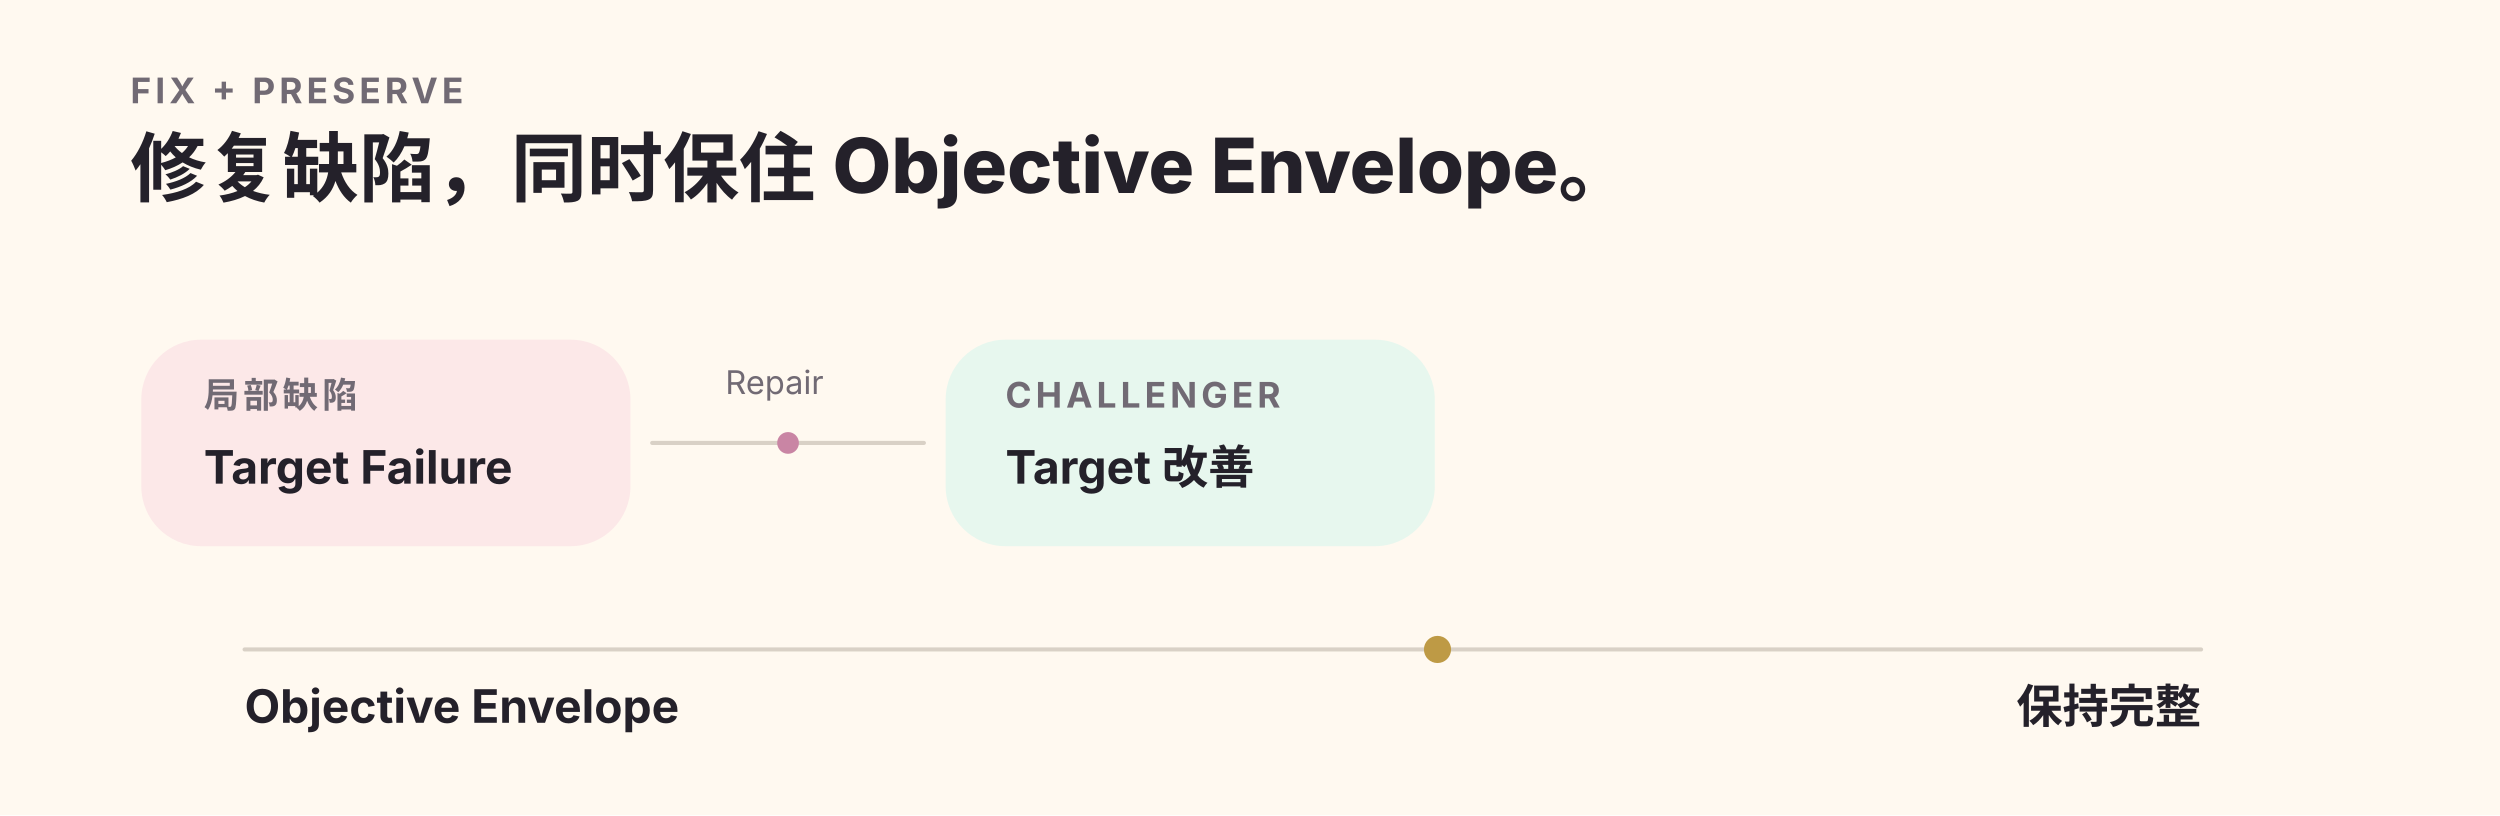
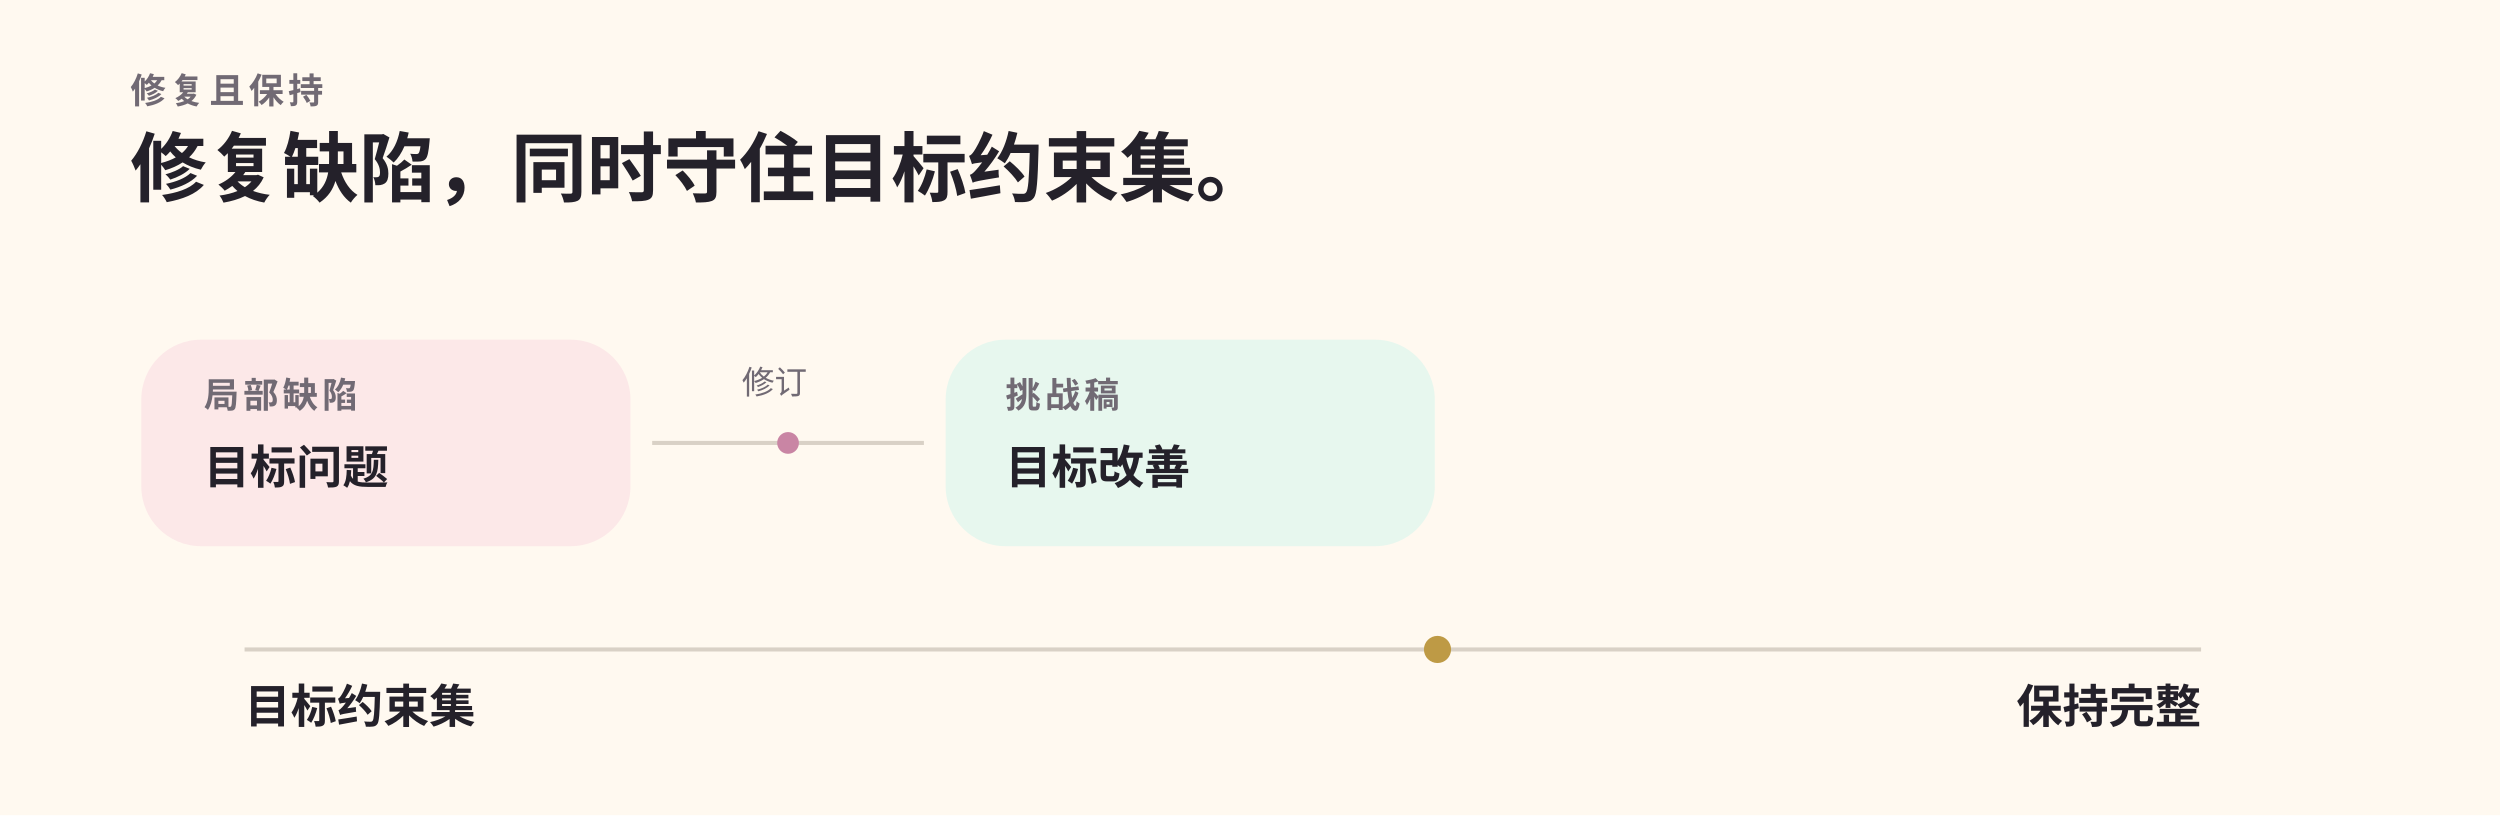
<svg xmlns="http://www.w3.org/2000/svg" viewBox="0 0 920 300" role="img" aria-labelledby="t d">
-   <style>
- text{font-family:system-ui,-apple-system,"Segoe UI",sans-serif;fill:#24212A}
- .eyebrow{font-size:13px;font-weight:700;letter-spacing:1.5px;fill:#716A74}
- .title{font-size:28px;font-weight:760}
- .label{font-size:17px;font-weight:700}
- .body{font-size:14px;fill:#716A74}
- .micro{font-size:12px;fill:#716A74}
- .line{stroke:#D9D1C6;stroke-width:1.5;fill:none;stroke-linecap:round;stroke-linejoin:round}
- .dash{stroke:#716A74;stroke-width:1.3;stroke-dasharray:6 7;fill:none}
- </style>
+   <style>text{font-family:system-ui,-apple-system,"Segoe UI",sans-serif;fill:#24212A}.eyebrow{font-size:13px;font-weight:700;letter-spacing:1.5px;fill:#716A74}.title{font-size:28px;font-weight:760}.label{font-size:17px;font-weight:700}.micro{font-size:12px;fill:#716A74}.line{stroke:#D9D1C6;stroke-width:1.5;fill:none}</style>
  <rect width="920" height="300" fill="#FFF9F0" />
-   <text x="48" y="38" class="eyebrow">FIX + PRESERVE</text>
-   <text x="48" y="72" class="title">修复缺陷，同时保住 Objective Envelope。</text>
+   <text x="48" y="38" class="eyebrow">修复且保持</text>
+   <text x="48" y="72" class="title">修复缺陷，同时守住目标约束集。</text>
  <rect x="52" y="125" width="180" height="76" rx="22" fill="#FCE8E8" />
  <text x="75" y="150" class="eyebrow">局部缺陷</text>
-   <text x="75" y="178" class="label">Target Failure</text>
+   <text x="75" y="178" class="label">目标问题</text>
  <path d="M240 163 L340 163" class="line" />
  <circle cx="290" cy="163" r="4" fill="#C985A4" />
-   <text x="285" y="145" class="micro" text-anchor="middle">Repair</text>
+   <text x="285" y="145" class="micro" text-anchor="middle">修订</text>
  <rect x="348" y="125" width="180" height="76" rx="22" fill="#E7F7EE" />
-   <text x="370" y="150" class="eyebrow">CHALLENGER</text>
-   <text x="370" y="178" class="label">Target 改善</text>
+   <text x="370" y="150" class="eyebrow">挑战稿</text>
+   <text x="370" y="178" class="label">目标改善</text>
  <path d="M90 239 L810 239" class="line" />
-   <text x="90" y="266" class="label">Objective Envelope</text>
+   <text x="90" y="266" class="label">目标约束集</text>
  <text x="810" y="266" class="label" text-anchor="end">保持完整</text>
  <circle cx="529" cy="239" r="5" fill="#BE9A45" />
</svg>
